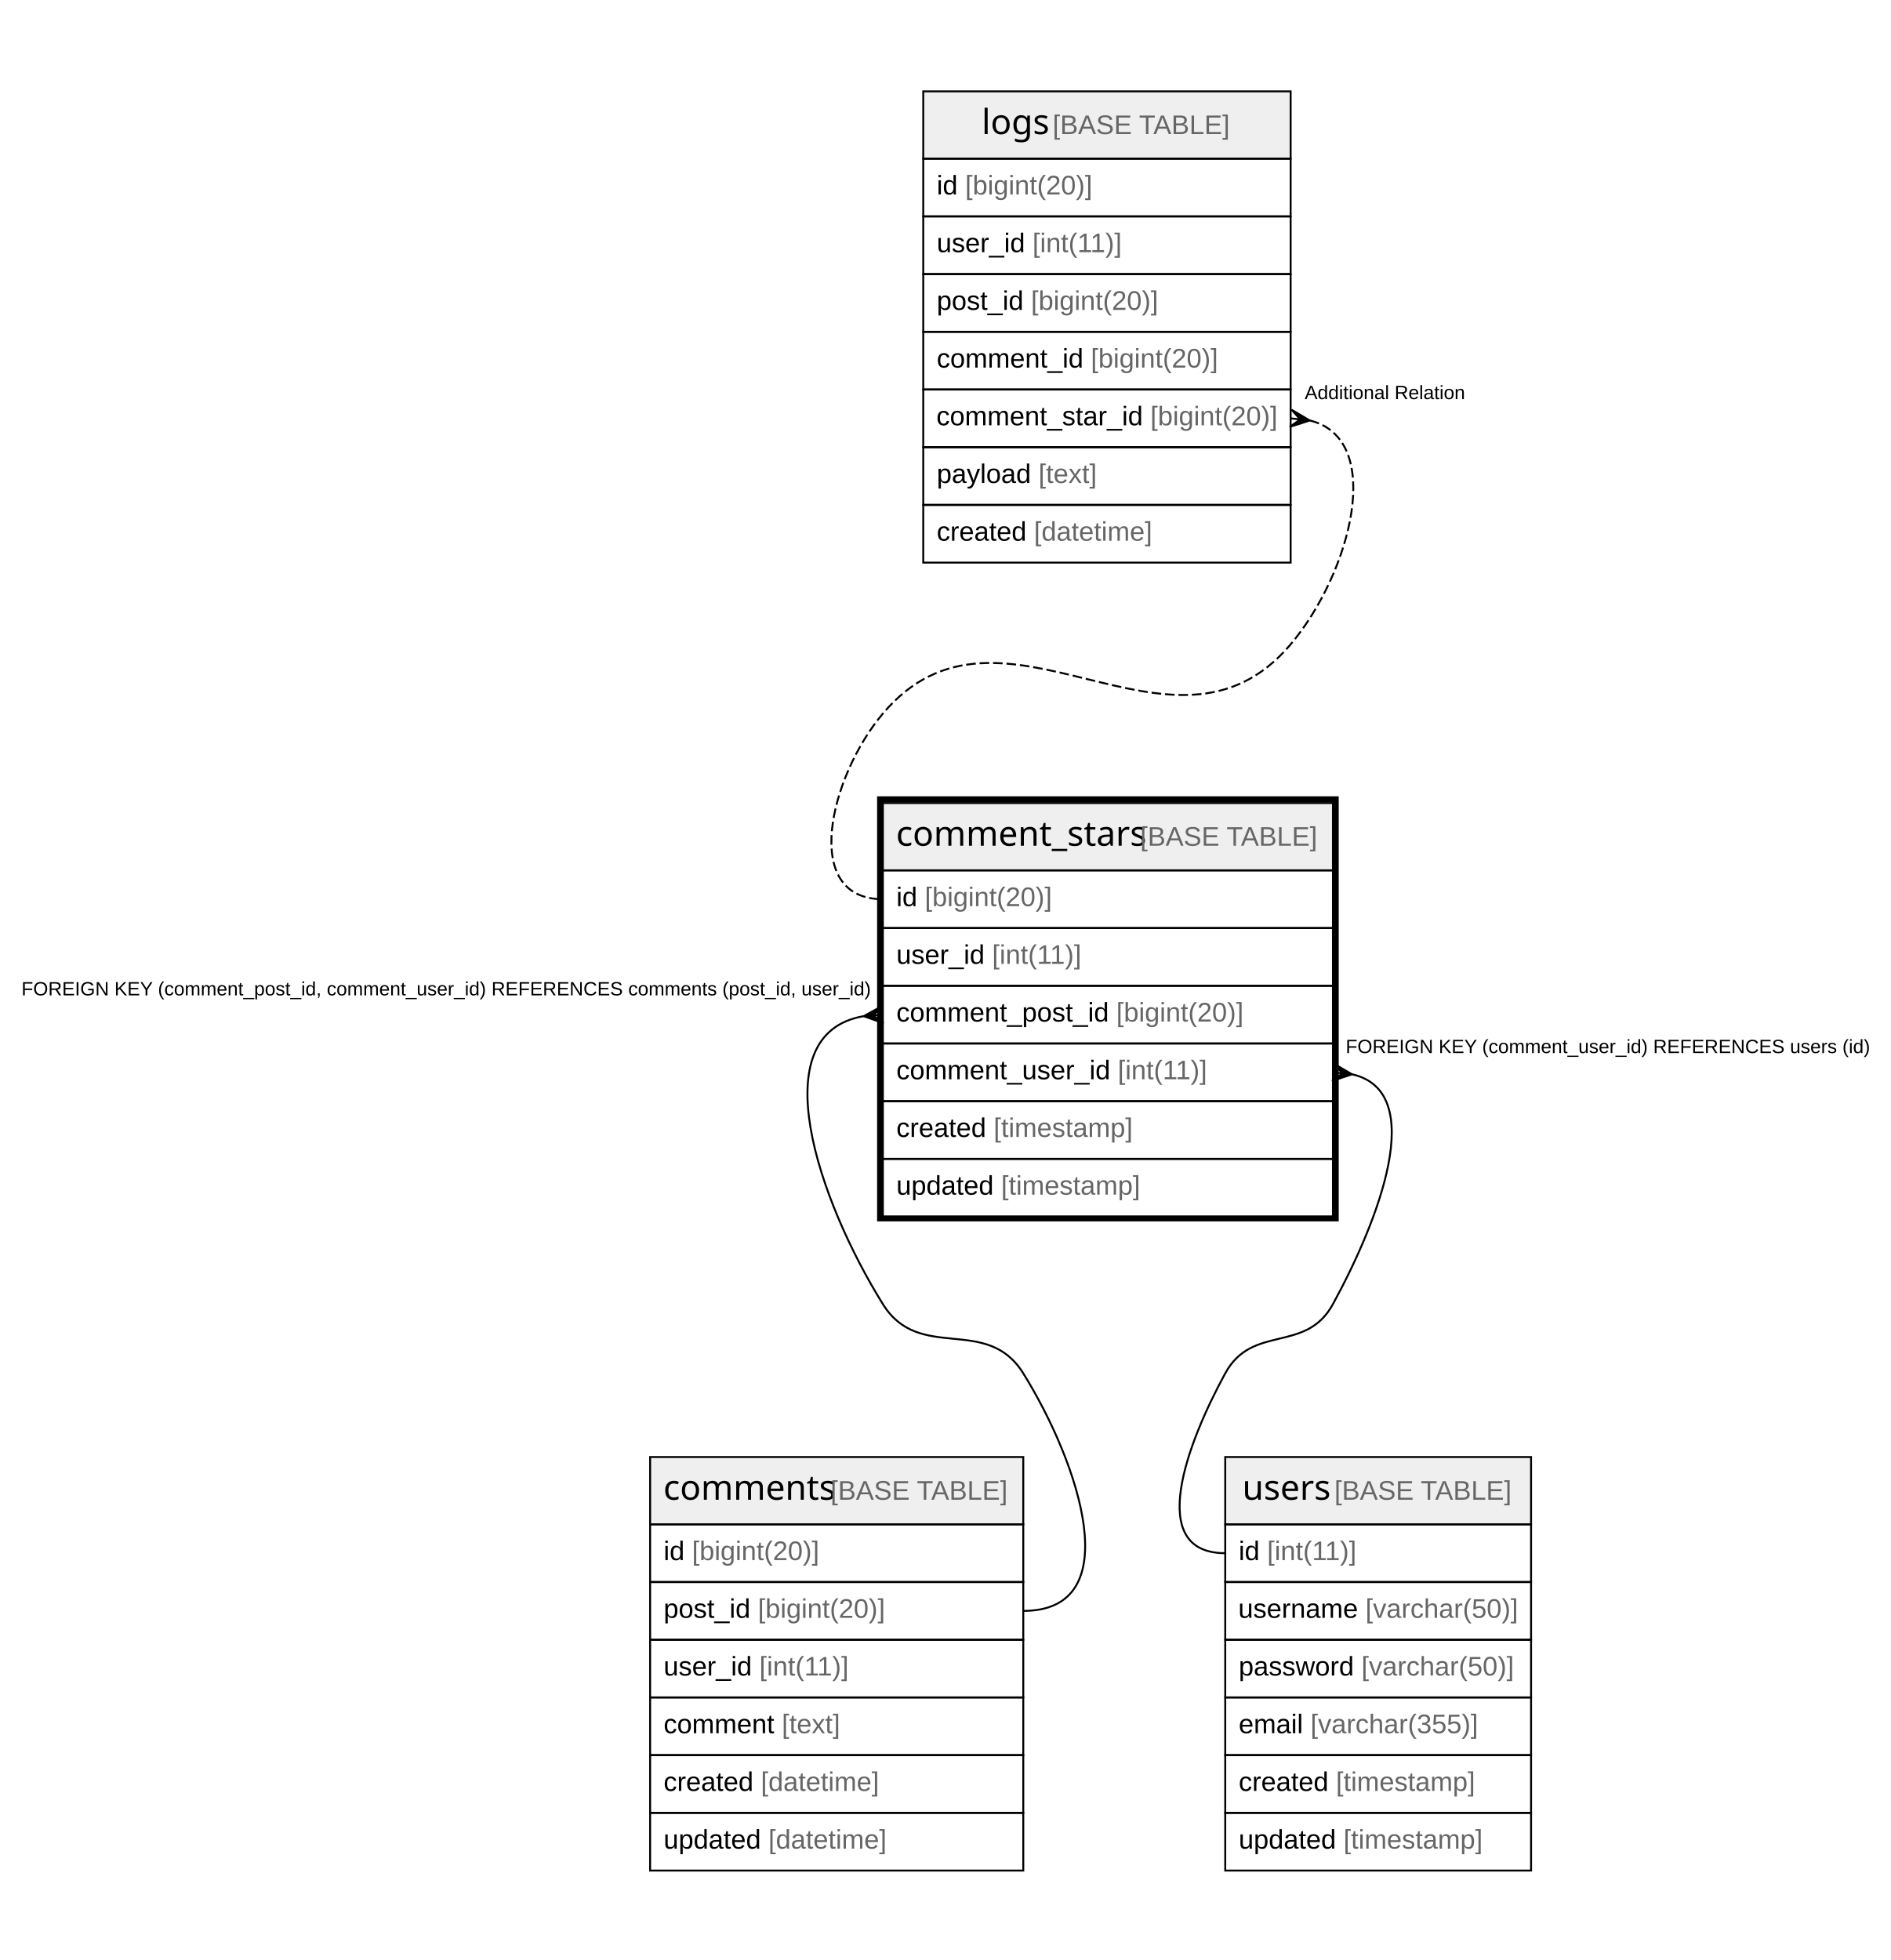
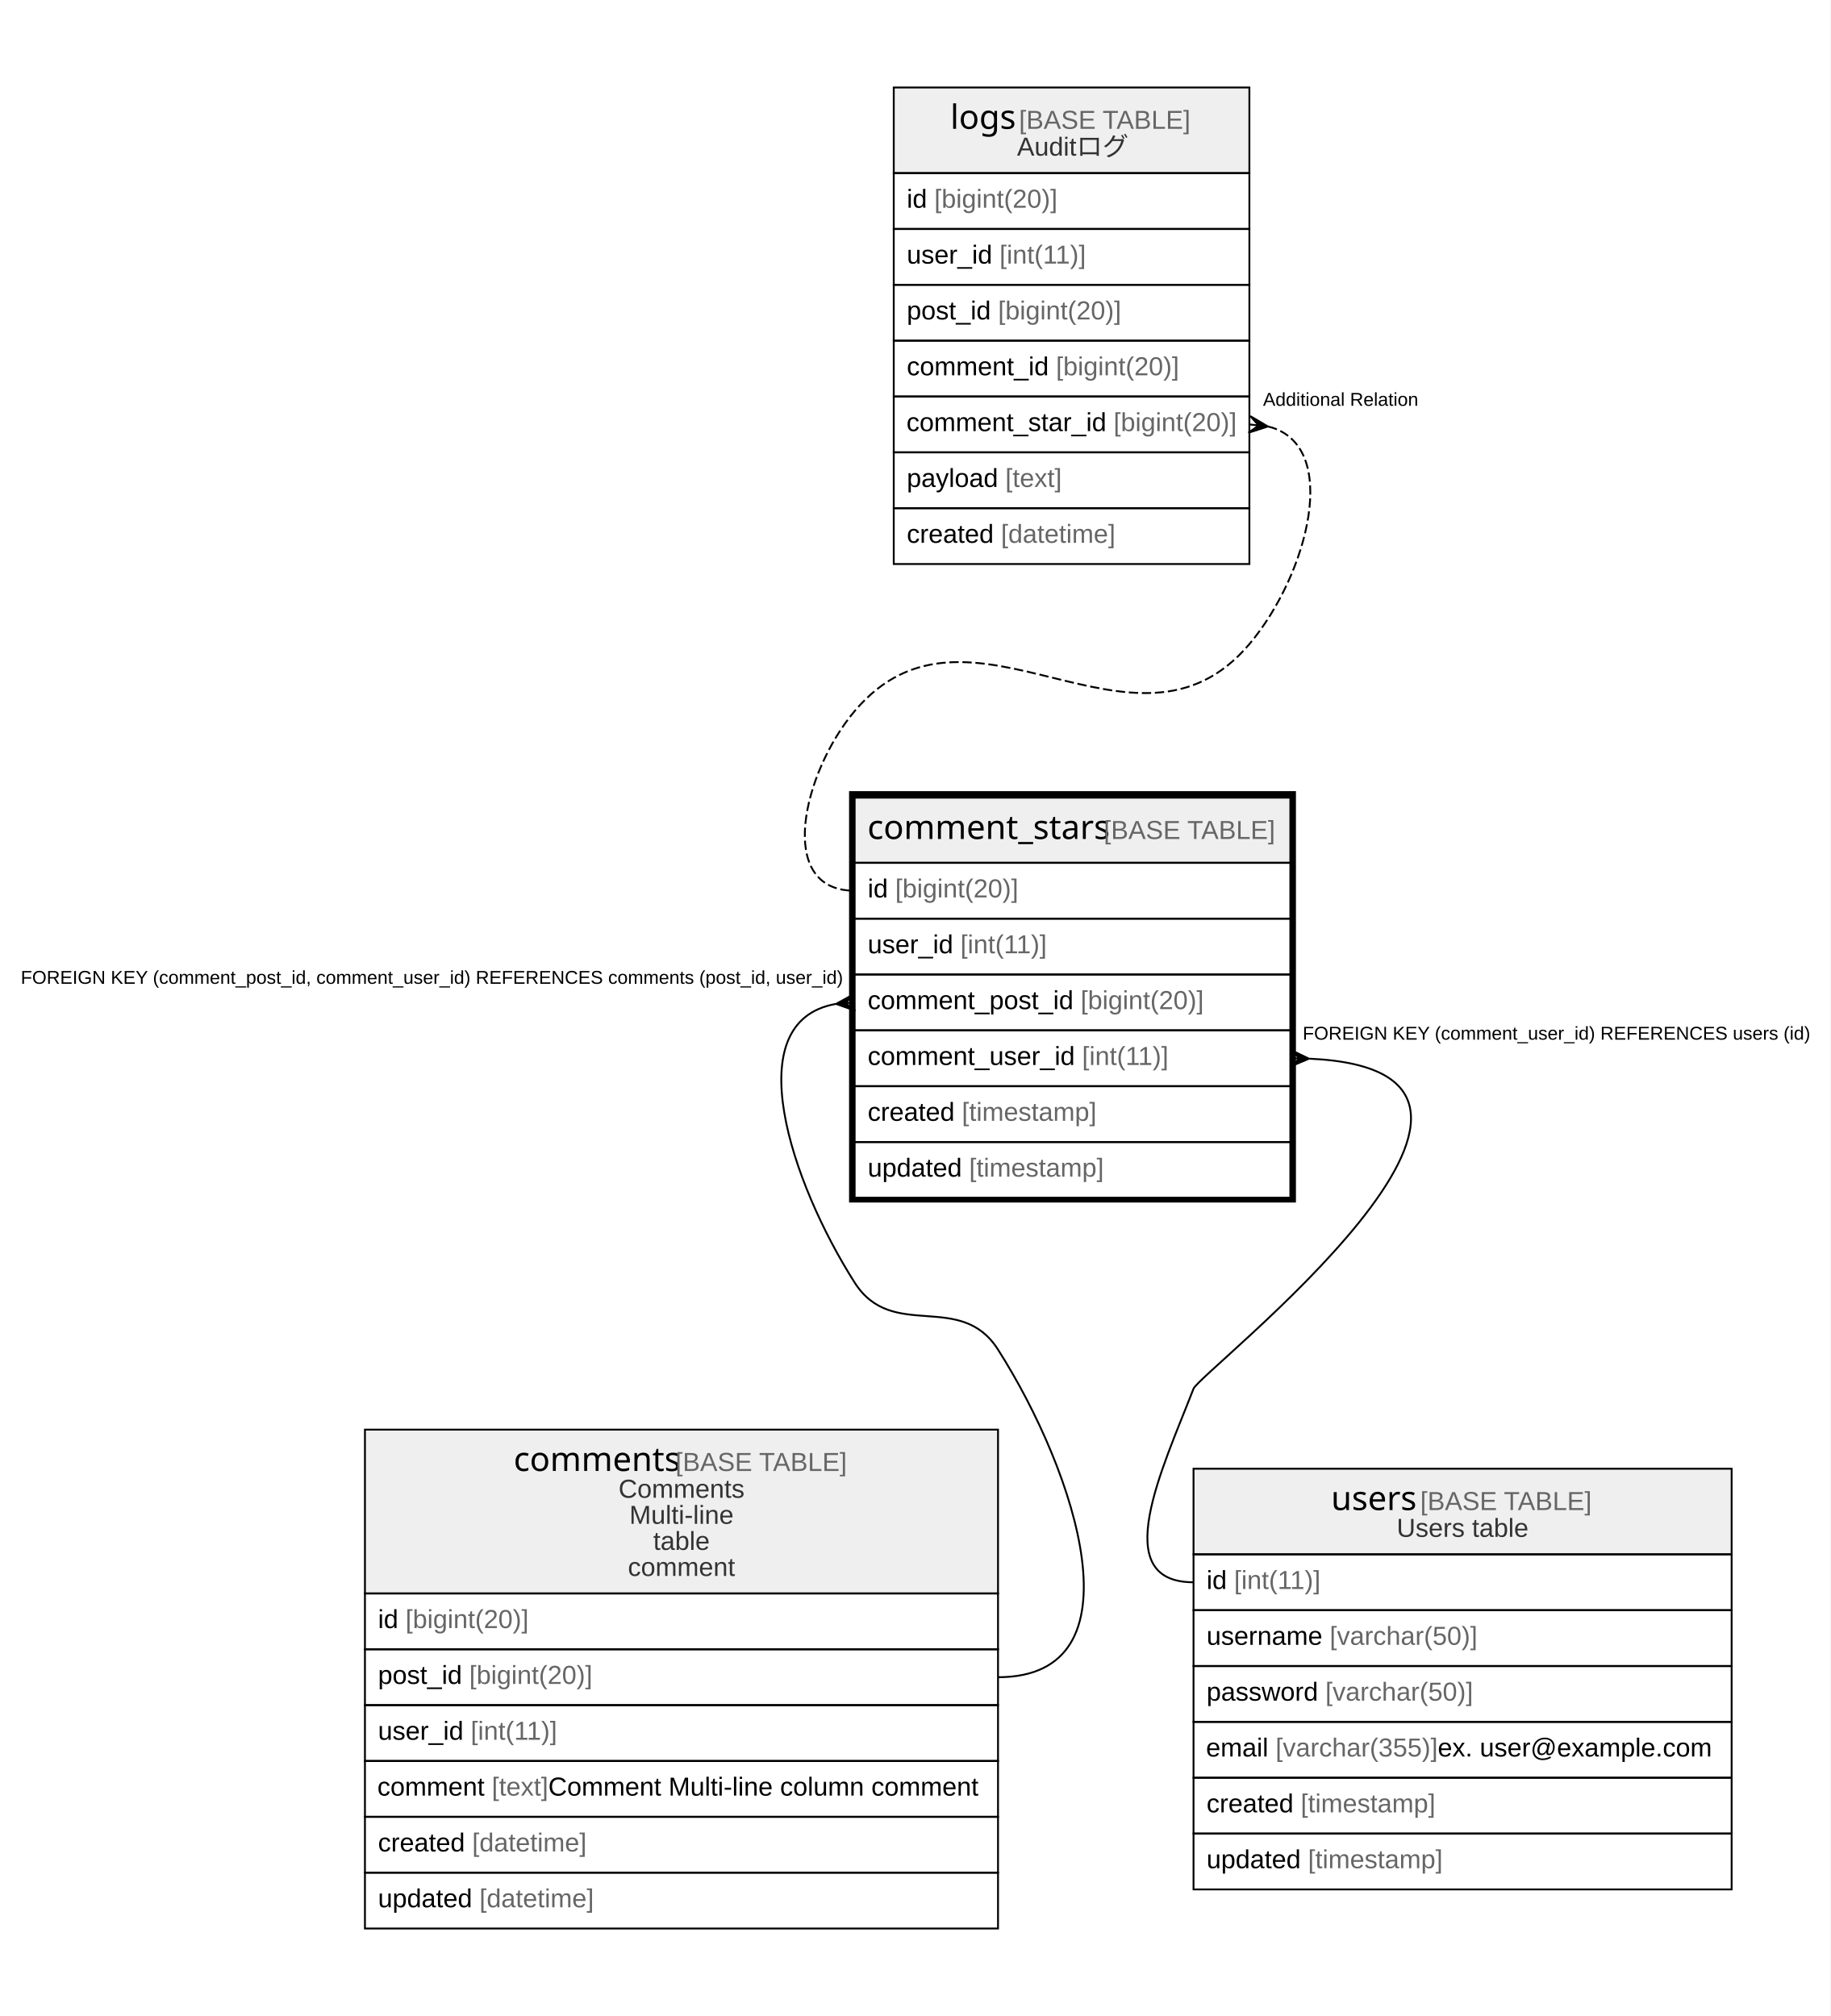
- <svg xmlns="http://www.w3.org/2000/svg" width="983pt" height="1019pt" viewBox="0.00 0.00 983.00 1019.00">
-   <g id="graph0" class="graph" transform="scale(1 1) rotate(0) translate(4 1015)">
-     <polygon fill="#ffffff" stroke="transparent" points="-4,4 -4,-1015 979,-1015 979,4 -4,4" />
+ <svg xmlns="http://www.w3.org/2000/svg" width="983pt" height="1083pt" viewBox="0.00 0.00 983.00 1083.00">
+   <g id="graph0" class="graph" transform="scale(1 1) rotate(0) translate(4 1079)">
+     <polygon fill="#ffffff" stroke="transparent" points="-4,4 -4,-1079 979,-1079 979,4 -4,4" />
    <g id="node1" class="node">
-       <polygon fill="#efefef" stroke="transparent" points="455,-562.5 455,-597.5 689,-597.5 689,-562.5 455,-562.5" />
-       <polygon fill="none" stroke="#000000" points="455,-562.5 455,-597.5 689,-597.5 689,-562.5 455,-562.5" />
-       <text text-anchor="start" x="461.867" y="-575.3" font-family="Arial Bold" font-size="18.00" fill="#000000">comment_stars</text>
-       <text text-anchor="start" x="584.879" y="-575.3" font-family="Arial" font-size="14.00" fill="#000000"> </text>
-       <text text-anchor="start" x="588.77" y="-575.3" font-family="Arial" font-size="14.00" fill="#666666">[BASE TABLE]</text>
-       <polygon fill="none" stroke="#000000" points="455,-532.5 455,-562.5 689,-562.5 689,-532.5 455,-532.5" />
-       <text text-anchor="start" x="462" y="-543.9" font-family="Arial" font-size="14.00" fill="#000000">id </text>
-       <text text-anchor="start" x="476.78" y="-543.9" font-family="Arial" font-size="14.00" fill="#666666">[bigint(20)]</text>
-       <polygon fill="none" stroke="#000000" points="455,-502.5 455,-532.5 689,-532.5 689,-502.5 455,-502.5" />
-       <text text-anchor="start" x="462" y="-513.9" font-family="Arial" font-size="14.00" fill="#000000">user_id </text>
-       <text text-anchor="start" x="511.788" y="-513.9" font-family="Arial" font-size="14.00" fill="#666666">[int(11)]</text>
-       <polygon fill="none" stroke="#000000" points="455,-472.5 455,-502.5 689,-502.5 689,-472.5 455,-472.5" />
-       <text text-anchor="start" x="462" y="-483.9" font-family="Arial" font-size="14.00" fill="#000000">comment_post_id </text>
-       <text text-anchor="start" x="576.36" y="-483.9" font-family="Arial" font-size="14.00" fill="#666666">[bigint(20)]</text>
-       <polygon fill="none" stroke="#000000" points="455,-442.5 455,-472.5 689,-472.5 689,-442.5 455,-442.5" />
-       <text text-anchor="start" x="462" y="-453.9" font-family="Arial" font-size="14.00" fill="#000000">comment_user_id </text>
-       <text text-anchor="start" x="577.13" y="-453.9" font-family="Arial" font-size="14.00" fill="#666666">[int(11)]</text>
-       <polygon fill="none" stroke="#000000" points="455,-412.5 455,-442.5 689,-442.5 689,-412.5 455,-412.5" />
-       <text text-anchor="start" x="462" y="-423.9" font-family="Arial" font-size="14.00" fill="#000000">created </text>
-       <text text-anchor="start" x="512.572" y="-423.9" font-family="Arial" font-size="14.00" fill="#666666">[timestamp]</text>
-       <polygon fill="none" stroke="#000000" points="455,-382.5 455,-412.5 689,-412.5 689,-382.5 455,-382.5" />
-       <text text-anchor="start" x="462" y="-393.9" font-family="Arial" font-size="14.00" fill="#000000">updated </text>
-       <text text-anchor="start" x="516.477" y="-393.9" font-family="Arial" font-size="14.00" fill="#666666">[timestamp]</text>
-       <polygon fill="none" stroke="#000000" stroke-width="3" points="453.5,-381.5 453.5,-599.5 690.5,-599.5 690.5,-381.5 453.5,-381.5" />
+       <polygon fill="#efefef" stroke="transparent" points="455,-615.5 455,-650.5 689,-650.5 689,-615.5 455,-615.5" />
+       <polygon fill="none" stroke="#000000" points="455,-615.5 455,-650.5 689,-650.5 689,-615.5 455,-615.5" />
+       <text text-anchor="start" x="461.867" y="-628.3" font-family="Arial Bold" font-size="18.00" fill="#000000">comment_stars</text>
+       <text text-anchor="start" x="584.879" y="-628.3" font-family="Arial" font-size="14.00" fill="#000000"> </text>
+       <text text-anchor="start" x="588.77" y="-628.3" font-family="Arial" font-size="14.00" fill="#666666">[BASE TABLE]</text>
+       <polygon fill="none" stroke="#000000" points="455,-585.5 455,-615.5 689,-615.5 689,-585.5 455,-585.5" />
+       <text text-anchor="start" x="462" y="-596.9" font-family="Arial" font-size="14.00" fill="#000000">id </text>
+       <text text-anchor="start" x="476.78" y="-596.9" font-family="Arial" font-size="14.00" fill="#666666">[bigint(20)]</text>
+       <polygon fill="none" stroke="#000000" points="455,-555.5 455,-585.5 689,-585.5 689,-555.5 455,-555.5" />
+       <text text-anchor="start" x="462" y="-566.9" font-family="Arial" font-size="14.00" fill="#000000">user_id </text>
+       <text text-anchor="start" x="511.788" y="-566.9" font-family="Arial" font-size="14.00" fill="#666666">[int(11)]</text>
+       <polygon fill="none" stroke="#000000" points="455,-525.5 455,-555.5 689,-555.5 689,-525.5 455,-525.5" />
+       <text text-anchor="start" x="462" y="-536.9" font-family="Arial" font-size="14.00" fill="#000000">comment_post_id </text>
+       <text text-anchor="start" x="576.36" y="-536.9" font-family="Arial" font-size="14.00" fill="#666666">[bigint(20)]</text>
+       <polygon fill="none" stroke="#000000" points="455,-495.5 455,-525.5 689,-525.5 689,-495.5 455,-495.5" />
+       <text text-anchor="start" x="462" y="-506.9" font-family="Arial" font-size="14.00" fill="#000000">comment_user_id </text>
+       <text text-anchor="start" x="577.13" y="-506.9" font-family="Arial" font-size="14.00" fill="#666666">[int(11)]</text>
+       <polygon fill="none" stroke="#000000" points="455,-465.5 455,-495.5 689,-495.5 689,-465.5 455,-465.5" />
+       <text text-anchor="start" x="462" y="-476.9" font-family="Arial" font-size="14.00" fill="#000000">created </text>
+       <text text-anchor="start" x="512.572" y="-476.9" font-family="Arial" font-size="14.00" fill="#666666">[timestamp]</text>
+       <polygon fill="none" stroke="#000000" points="455,-435.5 455,-465.5 689,-465.5 689,-435.5 455,-435.5" />
+       <text text-anchor="start" x="462" y="-446.9" font-family="Arial" font-size="14.00" fill="#000000">updated </text>
+       <text text-anchor="start" x="516.477" y="-446.9" font-family="Arial" font-size="14.00" fill="#666666">[timestamp]</text>
+       <polygon fill="none" stroke="#000000" stroke-width="3" points="453.5,-434.5 453.5,-652.5 690.5,-652.5 690.5,-434.5 453.5,-434.5" />
    </g>
    <g id="node3" class="node">
-       <polygon fill="#efefef" stroke="transparent" points="334,-222.5 334,-257.5 528,-257.5 528,-222.5 334,-222.5" />
-       <polygon fill="none" stroke="#000000" points="334,-222.5 334,-257.5 528,-257.5 528,-222.5 334,-222.5" />
-       <text text-anchor="start" x="340.87" y="-235.3" font-family="Arial Bold" font-size="18.00" fill="#000000">comments</text>
-       <text text-anchor="start" x="423.876" y="-235.3" font-family="Arial" font-size="14.00" fill="#000000"> </text>
-       <text text-anchor="start" x="427.766" y="-235.3" font-family="Arial" font-size="14.00" fill="#666666">[BASE TABLE]</text>
-       <polygon fill="none" stroke="#000000" points="334,-192.5 334,-222.5 528,-222.5 528,-192.5 334,-192.5" />
-       <text text-anchor="start" x="341" y="-203.9" font-family="Arial" font-size="14.00" fill="#000000">id </text>
-       <text text-anchor="start" x="355.78" y="-203.9" font-family="Arial" font-size="14.00" fill="#666666">[bigint(20)]</text>
-       <polygon fill="none" stroke="#000000" points="334,-162.5 334,-192.5 528,-192.5 528,-162.5 334,-162.5" />
-       <text text-anchor="start" x="341" y="-173.9" font-family="Arial" font-size="14.00" fill="#000000">post_id </text>
-       <text text-anchor="start" x="390.018" y="-173.9" font-family="Arial" font-size="14.00" fill="#666666">[bigint(20)]</text>
-       <polygon fill="none" stroke="#000000" points="334,-132.5 334,-162.5 528,-162.5 528,-132.5 334,-132.5" />
-       <text text-anchor="start" x="341" y="-143.9" font-family="Arial" font-size="14.00" fill="#000000">user_id </text>
-       <text text-anchor="start" x="390.788" y="-143.9" font-family="Arial" font-size="14.00" fill="#666666">[int(11)]</text>
-       <polygon fill="none" stroke="#000000" points="334,-102.5 334,-132.5 528,-132.5 528,-102.5 334,-102.5" />
-       <text text-anchor="start" x="341" y="-113.9" font-family="Arial" font-size="14.00" fill="#000000">comment </text>
-       <text text-anchor="start" x="402.45" y="-113.9" font-family="Arial" font-size="14.00" fill="#666666">[text]</text>
-       <polygon fill="none" stroke="#000000" points="334,-72.5 334,-102.5 528,-102.5 528,-72.5 334,-72.5" />
-       <text text-anchor="start" x="341" y="-83.9" font-family="Arial" font-size="14.00" fill="#000000">created </text>
-       <text text-anchor="start" x="391.572" y="-83.9" font-family="Arial" font-size="14.00" fill="#666666">[datetime]</text>
-       <polygon fill="none" stroke="#000000" points="334,-42.5 334,-72.5 528,-72.5 528,-42.5 334,-42.5" />
-       <text text-anchor="start" x="341" y="-53.9" font-family="Arial" font-size="14.00" fill="#000000">updated </text>
-       <text text-anchor="start" x="395.477" y="-53.9" font-family="Arial" font-size="14.00" fill="#666666">[datetime]</text>
+       <polygon fill="#efefef" stroke="transparent" points="192,-223 192,-311 532,-311 532,-223 192,-223" />
+       <polygon fill="none" stroke="#000000" points="192,-223 192,-311 532,-311 532,-223 192,-223" />
+       <text text-anchor="start" x="271.87" y="-288.8" font-family="Arial Bold" font-size="18.00" fill="#000000">comments</text>
+       <text text-anchor="start" x="354.876" y="-288.8" font-family="Arial" font-size="14.00" fill="#000000"> </text>
+       <text text-anchor="start" x="358.766" y="-288.8" font-family="Arial" font-size="14.00" fill="#666666">[BASE TABLE]</text>
+       <text text-anchor="start" x="328.167" y="-274.4" font-family="Arial" font-size="14.00" fill="#333333">Comments</text>
+       <text text-anchor="start" x="334.007" y="-260.4" font-family="Arial" font-size="14.00" fill="#333333">Multi-line</text>
+       <text text-anchor="start" x="346.827" y="-246.4" font-family="Arial" font-size="14.00" fill="#333333">table</text>
+       <text text-anchor="start" x="333.22" y="-232.4" font-family="Arial" font-size="14.00" fill="#333333">comment</text>
+       <polygon fill="none" stroke="#000000" points="192,-193 192,-223 532,-223 532,-193 192,-193" />
+       <text text-anchor="start" x="199" y="-204.4" font-family="Arial" font-size="14.00" fill="#000000">id </text>
+       <text text-anchor="start" x="213.78" y="-204.4" font-family="Arial" font-size="14.00" fill="#666666">[bigint(20)]</text>
+       <polygon fill="none" stroke="#000000" points="192,-163 192,-193 532,-193 532,-163 192,-163" />
+       <text text-anchor="start" x="199" y="-174.4" font-family="Arial" font-size="14.00" fill="#000000">post_id </text>
+       <text text-anchor="start" x="248.018" y="-174.4" font-family="Arial" font-size="14.00" fill="#666666">[bigint(20)]</text>
+       <polygon fill="none" stroke="#000000" points="192,-133 192,-163 532,-163 532,-133 192,-133" />
+       <text text-anchor="start" x="199" y="-144.4" font-family="Arial" font-size="14.00" fill="#000000">user_id </text>
+       <text text-anchor="start" x="248.788" y="-144.4" font-family="Arial" font-size="14.00" fill="#666666">[int(11)]</text>
+       <polygon fill="none" stroke="#000000" points="192,-103 192,-133 532,-133 532,-103 192,-103" />
+       <text text-anchor="start" x="198.658" y="-114.4" font-family="Arial" font-size="14.00" fill="#000000">comment </text>
+       <text text-anchor="start" x="260.108" y="-114.4" font-family="Arial" font-size="14.00" fill="#666666">[text]</text>
+       <text text-anchor="start" x="290.453" y="-114.4" font-family="Arial" font-size="14.00" fill="#000000"> Comment Multi-line column comment</text>
+       <polygon fill="none" stroke="#000000" points="192,-73 192,-103 532,-103 532,-73 192,-73" />
+       <text text-anchor="start" x="199" y="-84.4" font-family="Arial" font-size="14.00" fill="#000000">created </text>
+       <text text-anchor="start" x="249.572" y="-84.4" font-family="Arial" font-size="14.00" fill="#666666">[datetime]</text>
+       <polygon fill="none" stroke="#000000" points="192,-43 192,-73 532,-73 532,-43 192,-43" />
+       <text text-anchor="start" x="199" y="-54.4" font-family="Arial" font-size="14.00" fill="#000000">updated </text>
+       <text text-anchor="start" x="253.477" y="-54.4" font-family="Arial" font-size="14.00" fill="#666666">[datetime]</text>
    </g>
    <g id="edge2" class="edge">
-       <path fill="none" stroke="#000000" d="M444.894,-486.681C391.575,-477.362 421.61,-390.696 455,-337 474.103,-306.28 508.897,-331.72 528,-301 556.985,-254.388 582.889,-177.5 528,-177.5" />
-       <polygon fill="#000000" stroke="#000000" points="445.033,-486.692 454.636,-491.985 450.016,-487.096 455,-487.5 455,-487.5 455,-487.5 450.016,-487.096 455.364,-483.015 445.033,-486.692 445.033,-486.692" />
-       <text text-anchor="start" x="7.144" y="-497.5" font-family="Arial" font-size="10.00" fill="#000000">FOREIGN KEY (comment_post_id, comment_user_id) REFERENCES comments (post_id, user_id)</text>
+       <path fill="none" stroke="#000000" d="M444.889,-539.678C391.514,-530.324 421.053,-443.346 455,-390 475.282,-358.128 511.718,-385.872 532,-354 573.996,-288.007 610.222,-178 532,-178" />
+       <polygon fill="#000000" stroke="#000000" points="445.033,-539.689 454.635,-544.985 450.017,-540.095 455,-540.5 455,-540.5 455,-540.5 450.017,-540.095 455.365,-536.015 445.033,-539.689 445.033,-539.689" />
+       <text text-anchor="start" x="7.144" y="-550.5" font-family="Arial" font-size="10.00" fill="#000000">FOREIGN KEY (comment_post_id, comment_user_id) REFERENCES comments (post_id, user_id)</text>
    </g>
    <g id="node4" class="node">
-       <polygon fill="#efefef" stroke="transparent" points="633,-222.5 633,-257.5 792,-257.5 792,-222.5 633,-222.5" />
-       <polygon fill="none" stroke="#000000" points="633,-222.5 633,-257.5 792,-257.5 792,-222.5 633,-222.5" />
-       <text text-anchor="start" x="641.871" y="-235.3" font-family="Arial Bold" font-size="18.00" fill="#000000">users</text>
-       <text text-anchor="start" x="685.875" y="-235.3" font-family="Arial" font-size="14.00" fill="#000000"> </text>
-       <text text-anchor="start" x="689.766" y="-235.3" font-family="Arial" font-size="14.00" fill="#666666">[BASE TABLE]</text>
-       <polygon fill="none" stroke="#000000" points="633,-192.5 633,-222.5 792,-222.5 792,-192.5 633,-192.5" />
-       <text text-anchor="start" x="640" y="-203.9" font-family="Arial" font-size="14.00" fill="#000000">id </text>
-       <text text-anchor="start" x="654.78" y="-203.9" font-family="Arial" font-size="14.00" fill="#666666">[int(11)]</text>
-       <polygon fill="none" stroke="#000000" points="633,-162.5 633,-192.5 792,-192.5 792,-162.5 633,-162.5" />
-       <text text-anchor="start" x="639.769" y="-173.9" font-family="Arial" font-size="14.00" fill="#000000">username </text>
-       <text text-anchor="start" x="705.894" y="-173.9" font-family="Arial" font-size="14.00" fill="#666666">[varchar(50)]</text>
-       <polygon fill="none" stroke="#000000" points="633,-132.5 633,-162.5 792,-162.5 792,-132.5 633,-132.5" />
-       <text text-anchor="start" x="640" y="-143.9" font-family="Arial" font-size="14.00" fill="#000000">password </text>
-       <text text-anchor="start" x="703.788" y="-143.9" font-family="Arial" font-size="14.00" fill="#666666">[varchar(50)]</text>
-       <polygon fill="none" stroke="#000000" points="633,-102.5 633,-132.5 792,-132.5 792,-102.5 633,-102.5" />
-       <text text-anchor="start" x="640" y="-113.9" font-family="Arial" font-size="14.00" fill="#000000">email </text>
-       <text text-anchor="start" x="677.33" y="-113.9" font-family="Arial" font-size="14.00" fill="#666666">[varchar(355)]</text>
-       <polygon fill="none" stroke="#000000" points="633,-72.5 633,-102.5 792,-102.5 792,-72.5 633,-72.5" />
-       <text text-anchor="start" x="640" y="-83.9" font-family="Arial" font-size="14.00" fill="#000000">created </text>
-       <text text-anchor="start" x="690.572" y="-83.9" font-family="Arial" font-size="14.00" fill="#666666">[timestamp]</text>
-       <polygon fill="none" stroke="#000000" points="633,-42.5 633,-72.5 792,-72.5 792,-42.5 633,-42.5" />
-       <text text-anchor="start" x="640" y="-53.9" font-family="Arial" font-size="14.00" fill="#000000">updated </text>
-       <text text-anchor="start" x="694.477" y="-53.9" font-family="Arial" font-size="14.00" fill="#666666">[timestamp]</text>
+       <polygon fill="#efefef" stroke="transparent" points="637,-244 637,-290 926,-290 926,-244 637,-244" />
+       <polygon fill="none" stroke="#000000" points="637,-244 637,-290 926,-290 926,-244 637,-244" />
+       <text text-anchor="start" x="710.871" y="-267.8" font-family="Arial Bold" font-size="18.00" fill="#000000">users</text>
+       <text text-anchor="start" x="754.875" y="-267.8" font-family="Arial" font-size="14.00" fill="#000000"> </text>
+       <text text-anchor="start" x="758.766" y="-267.8" font-family="Arial" font-size="14.00" fill="#666666">[BASE TABLE]</text>
+       <text text-anchor="start" x="746.107" y="-253.4" font-family="Arial" font-size="14.00" fill="#333333">Users table</text>
+       <polygon fill="none" stroke="#000000" points="637,-214 637,-244 926,-244 926,-214 637,-214" />
+       <text text-anchor="start" x="644" y="-225.4" font-family="Arial" font-size="14.00" fill="#000000">id </text>
+       <text text-anchor="start" x="658.78" y="-225.4" font-family="Arial" font-size="14.00" fill="#666666">[int(11)]</text>
+       <polygon fill="none" stroke="#000000" points="637,-184 637,-214 926,-214 926,-184 637,-184" />
+       <text text-anchor="start" x="644" y="-195.4" font-family="Arial" font-size="14.00" fill="#000000">username </text>
+       <text text-anchor="start" x="710.125" y="-195.4" font-family="Arial" font-size="14.00" fill="#666666">[varchar(50)]</text>
+       <polygon fill="none" stroke="#000000" points="637,-154 637,-184 926,-184 926,-154 637,-154" />
+       <text text-anchor="start" x="644" y="-165.4" font-family="Arial" font-size="14.00" fill="#000000">password </text>
+       <text text-anchor="start" x="707.788" y="-165.4" font-family="Arial" font-size="14.00" fill="#666666">[varchar(50)]</text>
+       <polygon fill="none" stroke="#000000" points="637,-124 637,-154 926,-154 926,-124 637,-124" />
+       <text text-anchor="start" x="643.716" y="-135.4" font-family="Arial" font-size="14.00" fill="#000000">email </text>
+       <text text-anchor="start" x="681.045" y="-135.4" font-family="Arial" font-size="14.00" fill="#666666">[varchar(355)]</text>
+       <text text-anchor="start" x="768.164" y="-135.4" font-family="Arial" font-size="14.00" fill="#000000"> ex. user@example.com</text>
+       <polygon fill="none" stroke="#000000" points="637,-94 637,-124 926,-124 926,-94 637,-94" />
+       <text text-anchor="start" x="644" y="-105.4" font-family="Arial" font-size="14.00" fill="#000000">created </text>
+       <text text-anchor="start" x="694.572" y="-105.4" font-family="Arial" font-size="14.00" fill="#666666">[timestamp]</text>
+       <polygon fill="none" stroke="#000000" points="637,-64 637,-94 926,-94 926,-64 637,-64" />
+       <text text-anchor="start" x="644" y="-75.4" font-family="Arial" font-size="14.00" fill="#000000">updated </text>
+       <text text-anchor="start" x="698.477" y="-75.4" font-family="Arial" font-size="14.00" fill="#666666">[timestamp]</text>
    </g>
    <g id="edge3" class="edge">
-       <path fill="none" stroke="#000000" d="M699.118,-456.445C738.644,-447.296 712.859,-380.701 689,-337 674.822,-311.03 647.178,-326.97 633,-301 613.087,-264.526 591.444,-207.5 633,-207.5" />
-       <polygon fill="#000000" stroke="#000000" points="698.946,-456.463 688.533,-453.024 693.973,-456.981 689,-457.5 689,-457.5 689,-457.5 693.973,-456.981 689.467,-461.976 698.946,-456.463 698.946,-456.463" />
-       <text text-anchor="start" x="695.609" y="-467.5" font-family="Arial" font-size="10.00" fill="#000000">FOREIGN KEY (comment_user_id) REFERENCES users (id)</text>
+       <path fill="none" stroke="#000000" d="M699.442,-510.27C849.967,-503.345 640.514,-342.067 637,-333 620.295,-289.902 590.778,-229 637,-229" />
+       <polygon fill="#000000" stroke="#000000" points="698.998,-510.28 688.901,-506.001 693.999,-510.39 689,-510.5 689,-510.5 689,-510.5 693.999,-510.39 689.099,-514.999 698.998,-510.28 698.998,-510.28" />
+       <text text-anchor="start" x="695.609" y="-520.5" font-family="Arial" font-size="10.00" fill="#000000">FOREIGN KEY (comment_user_id) REFERENCES users (id)</text>
    </g>
    <g id="node2" class="node">
-       <polygon fill="#efefef" stroke="transparent" points="476,-932.5 476,-967.5 667,-967.5 667,-932.5 476,-932.5" />
-       <polygon fill="none" stroke="#000000" points="476,-932.5 476,-967.5 667,-967.5 667,-932.5 476,-932.5" />
-       <text text-anchor="start" x="506.37" y="-945.3" font-family="Arial Bold" font-size="18.00" fill="#000000">logs</text>
-       <text text-anchor="start" x="539.376" y="-945.3" font-family="Arial" font-size="14.00" fill="#000000"> </text>
-       <text text-anchor="start" x="543.267" y="-945.3" font-family="Arial" font-size="14.00" fill="#666666">[BASE TABLE]</text>
-       <polygon fill="none" stroke="#000000" points="476,-902.5 476,-932.5 667,-932.5 667,-902.5 476,-902.5" />
-       <text text-anchor="start" x="483" y="-913.9" font-family="Arial" font-size="14.00" fill="#000000">id </text>
-       <text text-anchor="start" x="497.78" y="-913.9" font-family="Arial" font-size="14.00" fill="#666666">[bigint(20)]</text>
-       <polygon fill="none" stroke="#000000" points="476,-872.5 476,-902.5 667,-902.5 667,-872.5 476,-872.5" />
-       <text text-anchor="start" x="483" y="-883.9" font-family="Arial" font-size="14.00" fill="#000000">user_id </text>
-       <text text-anchor="start" x="532.788" y="-883.9" font-family="Arial" font-size="14.00" fill="#666666">[int(11)]</text>
-       <polygon fill="none" stroke="#000000" points="476,-842.5 476,-872.5 667,-872.5 667,-842.5 476,-842.5" />
-       <text text-anchor="start" x="483" y="-853.9" font-family="Arial" font-size="14.00" fill="#000000">post_id </text>
-       <text text-anchor="start" x="532.018" y="-853.9" font-family="Arial" font-size="14.00" fill="#666666">[bigint(20)]</text>
-       <polygon fill="none" stroke="#000000" points="476,-812.5 476,-842.5 667,-842.5 667,-812.5 476,-812.5" />
-       <text text-anchor="start" x="483" y="-823.9" font-family="Arial" font-size="14.00" fill="#000000">comment_id </text>
-       <text text-anchor="start" x="563.122" y="-823.9" font-family="Arial" font-size="14.00" fill="#666666">[bigint(20)]</text>
-       <polygon fill="none" stroke="#000000" points="476,-782.5 476,-812.5 667,-812.5 667,-782.5 476,-782.5" />
-       <text text-anchor="start" x="482.821" y="-793.9" font-family="Arial" font-size="14.00" fill="#000000">comment_star_id </text>
-       <text text-anchor="start" x="594.06" y="-793.9" font-family="Arial" font-size="14.00" fill="#666666">[bigint(20)]</text>
-       <polygon fill="none" stroke="#000000" points="476,-752.5 476,-782.5 667,-782.5 667,-752.5 476,-752.5" />
-       <text text-anchor="start" x="483" y="-763.9" font-family="Arial" font-size="14.00" fill="#000000">payload </text>
-       <text text-anchor="start" x="535.91" y="-763.9" font-family="Arial" font-size="14.00" fill="#666666">[text]</text>
-       <polygon fill="none" stroke="#000000" points="476,-722.5 476,-752.5 667,-752.5 667,-722.5 476,-722.5" />
-       <text text-anchor="start" x="483" y="-733.9" font-family="Arial" font-size="14.00" fill="#000000">created </text>
-       <text text-anchor="start" x="533.572" y="-733.9" font-family="Arial" font-size="14.00" fill="#666666">[datetime]</text>
+       <polygon fill="#efefef" stroke="transparent" points="476,-986 476,-1032 667,-1032 667,-986 476,-986" />
+       <polygon fill="none" stroke="#000000" points="476,-986 476,-1032 667,-1032 667,-986 476,-986" />
+       <text text-anchor="start" x="506.37" y="-1009.8" font-family="Arial Bold" font-size="18.00" fill="#000000">logs</text>
+       <text text-anchor="start" x="539.376" y="-1009.8" font-family="Arial" font-size="14.00" fill="#000000"> </text>
+       <text text-anchor="start" x="543.267" y="-1009.8" font-family="Arial" font-size="14.00" fill="#666666">[BASE TABLE]</text>
+       <text text-anchor="start" x="542.206" y="-995.4" font-family="Arial" font-size="14.00" fill="#333333">Auditログ</text>
+       <polygon fill="none" stroke="#000000" points="476,-956 476,-986 667,-986 667,-956 476,-956" />
+       <text text-anchor="start" x="483" y="-967.4" font-family="Arial" font-size="14.00" fill="#000000">id </text>
+       <text text-anchor="start" x="497.78" y="-967.4" font-family="Arial" font-size="14.00" fill="#666666">[bigint(20)]</text>
+       <polygon fill="none" stroke="#000000" points="476,-926 476,-956 667,-956 667,-926 476,-926" />
+       <text text-anchor="start" x="483" y="-937.4" font-family="Arial" font-size="14.00" fill="#000000">user_id </text>
+       <text text-anchor="start" x="532.788" y="-937.4" font-family="Arial" font-size="14.00" fill="#666666">[int(11)]</text>
+       <polygon fill="none" stroke="#000000" points="476,-896 476,-926 667,-926 667,-896 476,-896" />
+       <text text-anchor="start" x="483" y="-907.4" font-family="Arial" font-size="14.00" fill="#000000">post_id </text>
+       <text text-anchor="start" x="532.018" y="-907.4" font-family="Arial" font-size="14.00" fill="#666666">[bigint(20)]</text>
+       <polygon fill="none" stroke="#000000" points="476,-866 476,-896 667,-896 667,-866 476,-866" />
+       <text text-anchor="start" x="483" y="-877.4" font-family="Arial" font-size="14.00" fill="#000000">comment_id </text>
+       <text text-anchor="start" x="563.122" y="-877.4" font-family="Arial" font-size="14.00" fill="#666666">[bigint(20)]</text>
+       <polygon fill="none" stroke="#000000" points="476,-836 476,-866 667,-866 667,-836 476,-836" />
+       <text text-anchor="start" x="482.821" y="-847.4" font-family="Arial" font-size="14.00" fill="#000000">comment_star_id </text>
+       <text text-anchor="start" x="594.06" y="-847.4" font-family="Arial" font-size="14.00" fill="#666666">[bigint(20)]</text>
+       <polygon fill="none" stroke="#000000" points="476,-806 476,-836 667,-836 667,-806 476,-806" />
+       <text text-anchor="start" x="483" y="-817.4" font-family="Arial" font-size="14.00" fill="#000000">payload </text>
+       <text text-anchor="start" x="535.91" y="-817.4" font-family="Arial" font-size="14.00" fill="#666666">[text]</text>
+       <polygon fill="none" stroke="#000000" points="476,-776 476,-806 667,-806 667,-776 476,-776" />
+       <text text-anchor="start" x="483" y="-787.4" font-family="Arial" font-size="14.00" fill="#000000">created </text>
+       <text text-anchor="start" x="533.572" y="-787.4" font-family="Arial" font-size="14.00" fill="#666666">[datetime]</text>
    </g>
    <g id="edge1" class="edge">
-       <path fill="none" stroke="#000000" stroke-dasharray="5,2" d="M676.986,-796.389C716.542,-786.774 698.325,-717.093 667,-680 605.337,-606.983 516.663,-717.017 455,-644 427.328,-611.233 412.111,-547.5 455,-547.5" />
-       <polygon fill="#000000" stroke="#000000" points="676.939,-796.394 666.502,-793.028 671.969,-796.947 667,-797.5 667,-797.5 667,-797.5 671.969,-796.947 667.498,-801.972 676.939,-796.394 676.939,-796.394" />
-       <text text-anchor="start" x="674.324" y="-807.5" font-family="Arial" font-size="10.00" fill="#000000">Additional Relation</text>
+       <path fill="none" stroke="#000000" stroke-dasharray="5,2" d="M677.028,-849.884C716.753,-840.228 698.458,-770.251 667,-733 605.337,-659.983 516.663,-770.017 455,-697 427.328,-664.233 412.111,-600.5 455,-600.5" />
+       <polygon fill="#000000" stroke="#000000" points="676.939,-849.894 666.502,-846.528 671.969,-850.447 667,-851 667,-851 667,-851 671.969,-850.447 667.498,-855.472 676.939,-849.894 676.939,-849.894" />
+       <text text-anchor="start" x="674.324" y="-861" font-family="Arial" font-size="10.00" fill="#000000">Additional Relation</text>
    </g>
  </g>
</svg>
